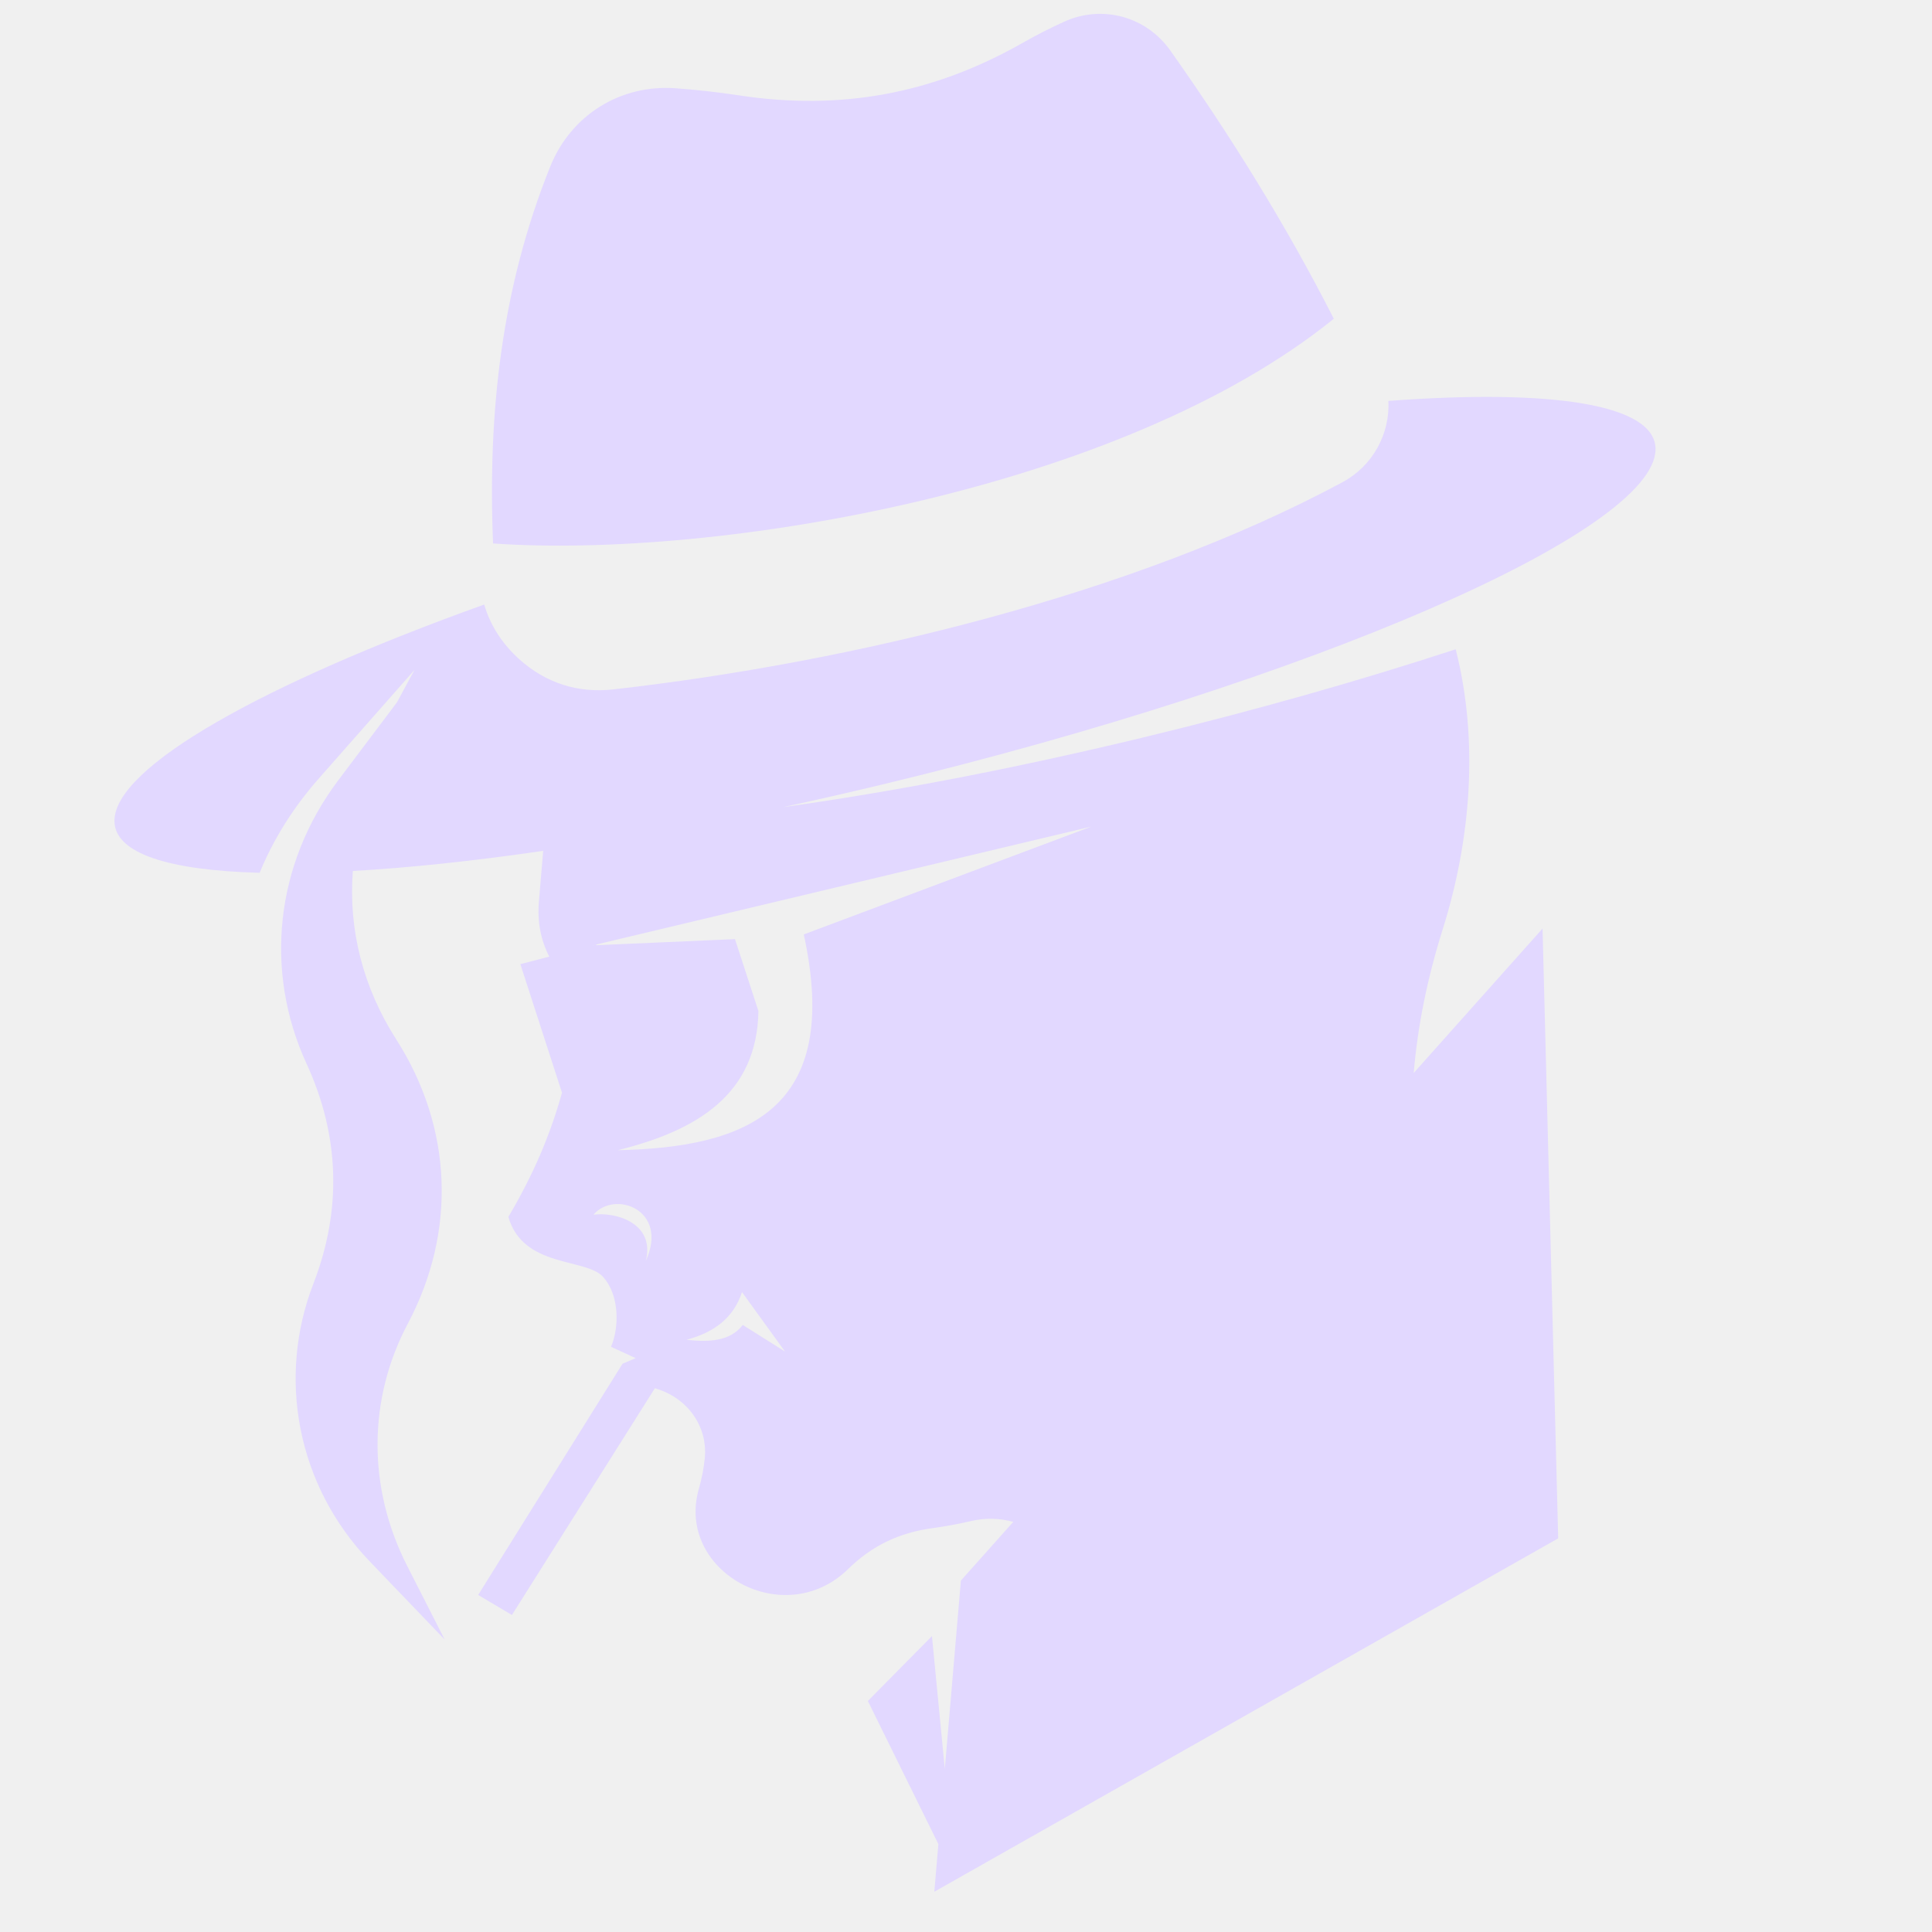
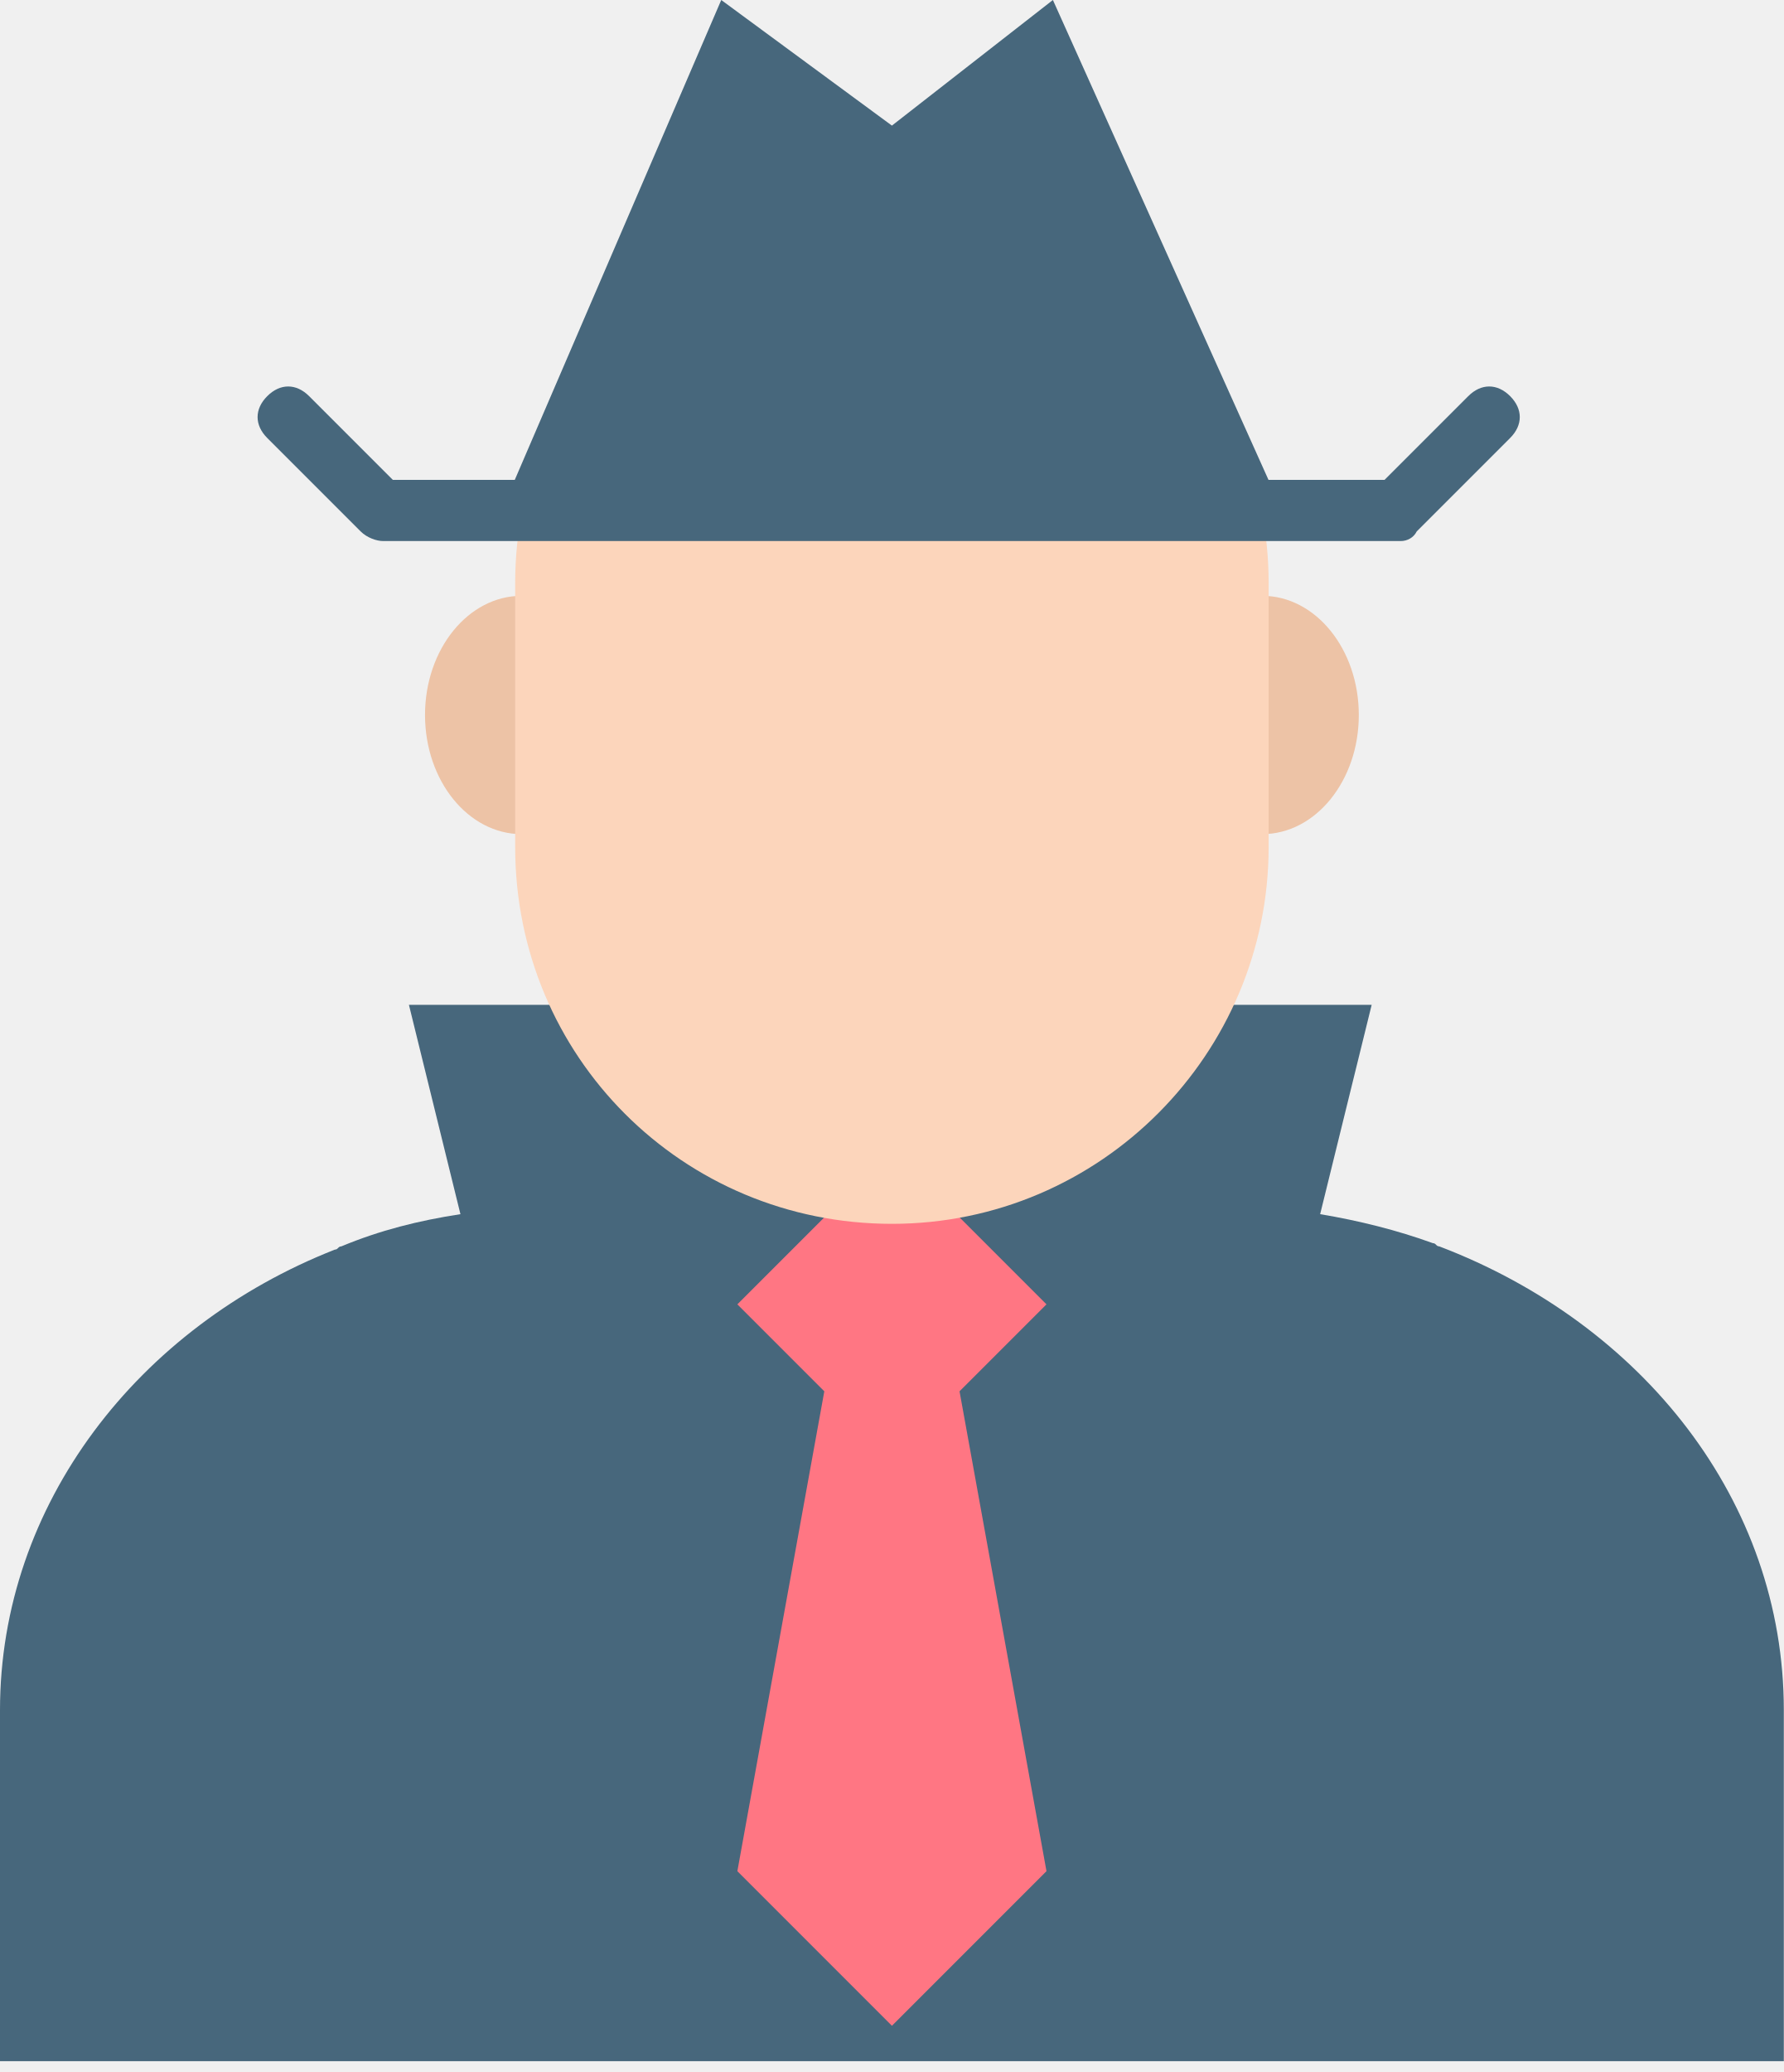
- <svg xmlns="http://www.w3.org/2000/svg" width="100mm" height="100mm" viewBox="0 0 100 100" version="1.1" id="svg5">
-   <defs id="defs2">
-     <clipPath clipPathUnits="userSpaceOnUse" id="clipPath135">
-       <rect style="fill:#ffffff;stroke-width:0.265" id="rect137" width="139.691" height="108.818" x="201.402" y="59.536" />
-     </clipPath>
-     <clipPath clipPathUnits="userSpaceOnUse" id="clipPath333">
-       <rect style="fill:#55ff99;stroke-width:0.514" id="rect335" width="111.684" height="107.811" x="229.409" y="60.543" />
-     </clipPath>
-     <clipPath clipPathUnits="userSpaceOnUse" id="clipPath4406">
-       <path d="M 0,660 H 660 V 0 H 0 Z" id="path4404" />
-     </clipPath>
-   </defs>
-   <g id="layer1" transform="translate(-52.60135,-96.0068)">
-     <g id="g4737" style="fill:#e6e6e6" transform="matrix(0.1300959,0,0,0.1300959,69.43977,114.0548)" />
-     <g id="g4739" style="fill:#e6e6e6" transform="matrix(0.1300959,0,0,0.1300959,69.43977,114.0548)" />
-     <g id="g4741" style="fill:#e6e6e6" transform="matrix(0.1300959,0,0,0.1300959,69.43977,114.0548)" />
-     <g id="g4743" style="fill:#e6e6e6" transform="matrix(0.1300959,0,0,0.1300959,69.43977,114.0548)" />
-     <g id="g4745" style="fill:#e6e6e6" transform="matrix(0.1300959,0,0,0.1300959,69.43977,114.0548)" />
-     <g id="g4747" style="fill:#e6e6e6" transform="matrix(0.1300959,0,0,0.1300959,69.43977,114.0548)" />
-     <g id="g4749" style="fill:#e6e6e6" transform="matrix(0.1300959,0,0,0.1300959,69.43977,114.0548)" />
-     <g id="g4751" style="fill:#e6e6e6" transform="matrix(0.1300959,0,0,0.1300959,69.43977,114.0548)" />
-     <g id="g4753" style="fill:#e6e6e6" transform="matrix(0.1300959,0,0,0.1300959,69.43977,114.0548)" />
-     <g id="g4755" style="fill:#e6e6e6" transform="matrix(0.1300959,0,0,0.1300959,69.43977,114.0548)" />
-     <g id="g4757" style="fill:#e6e6e6" transform="matrix(0.1300959,0,0,0.1300959,69.43977,114.0548)" />
-     <g id="g4759" style="fill:#e6e6e6" transform="matrix(0.1300959,0,0,0.1300959,69.43977,114.0548)" />
-     <g id="g4761" style="fill:#e6e6e6" transform="matrix(0.1300959,0,0,0.1300959,69.43977,114.0548)" />
-     <g id="g4763" style="fill:#e6e6e6" transform="matrix(0.1300959,0,0,0.1300959,69.43977,114.0548)" />
-     <g id="g4765" style="fill:#e6e6e6" transform="matrix(0.1300959,0,0,0.1300959,69.43977,114.0548)" />
-   </g>
-   <g id="layer2">
-     <g id="g1952" transform="matrix(0.2046768,0,0,0.2046768,1.776928,0.8442656)">
- </g>
-     <g id="g1954" transform="matrix(0.2046768,0,0,0.2046768,1.776928,0.8442656)">
- </g>
-     <g id="g1956" transform="matrix(0.2046768,0,0,0.2046768,1.776928,0.8442656)">
- </g>
-     <g id="g1958" transform="matrix(0.2046768,0,0,0.2046768,1.776928,0.8442656)">
- </g>
-     <g id="g1960" transform="matrix(0.2046768,0,0,0.2046768,1.776928,0.8442656)">
- </g>
-     <g id="g1962" transform="matrix(0.2046768,0,0,0.2046768,1.776928,0.8442656)">
- </g>
-     <g id="g1964" transform="matrix(0.2046768,0,0,0.2046768,1.776928,0.8442656)">
- </g>
-     <g id="g1966" transform="matrix(0.2046768,0,0,0.2046768,1.776928,0.8442656)">
- </g>
-     <g id="g1968" transform="matrix(0.2046768,0,0,0.2046768,1.776928,0.8442656)">
- </g>
-     <g id="g1970" transform="matrix(0.2046768,0,0,0.2046768,1.776928,0.8442656)">
- </g>
-     <g id="g1972" transform="matrix(0.2046768,0,0,0.2046768,1.776928,0.8442656)">
- </g>
-     <g id="g1974" transform="matrix(0.2046768,0,0,0.2046768,1.776928,0.8442656)">
- </g>
-     <g id="g1976" transform="matrix(0.2046768,0,0,0.2046768,1.776928,0.8442656)">
- </g>
-     <g id="g1978" transform="matrix(0.2046768,0,0,0.2046768,1.776928,0.8442656)">
- </g>
-     <g id="g1980" transform="matrix(0.2046768,0,0,0.2046768,1.776928,0.8442656)">
- </g>
-     <g id="g4398" transform="matrix(0.3527778,0,0,-0.3527778,-81.78214,206.8213)">
-       <path d="m 318.895,408.041 c 3.193,0.439 9.081,-1.186 7.685,-6.768 3.42,7.506 -4.581,10.416 -7.685,6.768 m 13.649,-18.353 c 3.364,-0.373 6.426,-0.204 8.259,2.179 2.065,-1.299 4.13,-2.6 6.194,-3.9 -2.102,2.906 -4.205,5.812 -6.308,8.718 -1.235,-3.813 -4.157,-5.937 -8.145,-6.997 m -13.249,57.993 0.022,-0.098 20.342,0.894 c 1.147,-3.517 2.294,-7.036 3.441,-10.553 -0.19,-12.089 -8.828,-17.509 -20.647,-20.418 18.877,0.411 32.935,5.818 27.3,31.659 14.071,5.276 28.142,10.553 42.213,15.829 z m -0.464,-0.12 0.462,0.12 -0.511,-0.122 z m -21.765,-101.85 -10.997,11.464 c -10.708,11.157 -13.587,27.003 -8.268,40.737 4.2,10.846 3.865,21.713 -0.998,32.28 -6.233,13.545 -4.653,29.229 4.653,41.591 l 8.603,11.428 2.571,4.754 -14.057,-15.952 c -3.771,-4.278 -6.666,-8.957 -8.656,-13.806 -13.401,0.357 -21.301,2.858 -21.301,7.622 0,7.9 21.72,20.059 54.249,31.739 0.893,-3.043 2.618,-5.743 5.139,-8.015 3.899,-3.511 8.616,-5.025 13.83,-4.435 34.638,3.919 76.178,13.857 106.943,30.388 4.494,2.415 6.992,7.122 6.751,11.937 24.003,1.785 39.196,-0.473 39.196,-7.08 0,-12.062 -50.615,-34.049 -113.055,-49.107 -5.059,-1.22 -10.038,-2.356 -14.922,-3.409 15.744,2.19 33.685,5.606 52.73,10.2 16.354,3.944 31.892,8.364 45.927,12.956 3.455,-13.611 2.17,-28.141 -1.911,-41.107 -2.248,-7.138 -3.664,-14.128 -4.25,-21.06 l 18.904,21.19 2.294,-89.472 -91.535,-51.847 0.597,6.988 -10.346,21.001 9.405,9.52 1.883,-19.49 2.361,27.635 7.685,8.615 c -1.948,0.54 -4.053,0.614 -6.156,0.127 -1.89,-0.437 -3.805,-0.792 -5.737,-1.055 -4.891,-0.67 -8.885,-2.608 -12.312,-5.971 -9.422,-9.25 -25.39,-0.356 -21.923,11.768 0.443,1.548 0.732,3.041 0.87,4.528 0.429,4.634 -2.545,8.809 -7.252,10.185 l -0.075,0.022 -20.973,-33.268 -4.955,2.937 21.19,33.939 1.93,0.804 -3.63,1.67 c 1.168,2.664 1.346,7.488 -1.177,10.27 -2.522,2.785 -11.707,1.257 -13.88,8.783 3.624,6.161 6.044,11.745 7.87,18.219 l -6.109,18.873 4.241,1.097 c -1.266,2.478 -1.768,5.155 -1.522,8.082 l 0.628,7.439 c -10.296,-1.498 -19.702,-2.486 -27.926,-2.952 -0.659,-8.589 1.491,-17.085 6.36,-24.698 8.271,-12.931 8.891,-28.175 1.696,-41.738 -5.799,-10.93 -5.99,-23.928 -0.086,-35.518 z m 130.457,193.788 c -7.154,14.045 -15.349,27.135 -23.993,39.358 -3.546,5.016 -10.008,6.762 -15.599,4.214 -2.043,-0.931 -4.064,-1.957 -6.057,-3.092 -13.139,-7.472 -26.659,-9.977 -41.602,-7.71 -3.107,0.472 -6.218,0.824 -9.333,1.047 -8.107,0.585 -15.352,-3.942 -18.383,-11.484 -7.149,-17.789 -9.178,-36.038 -8.391,-55.304 32.714,-2.29 92.127,7.693 123.358,32.971" style="fill:#e2d8ff;fill-opacity:1.0;fill-rule:evenodd;stroke:none;stroke-width:0.462" id="path4500" />
-     </g>
-   </g>
+ <svg xmlns="http://www.w3.org/2000/svg" width="124" height="144" viewBox="0 0 124 144" fill="none">
+   <path d="M124 118.852V143.249H0V118.852C0 104.527 9.625 92.216 23.278 86.845C23.502 86.845 23.502 86.621 23.726 86.621C26.412 85.502 29.098 84.83 32.007 84.382L28.426 69.834H95.35L91.769 84.382C94.455 84.83 97.141 85.502 99.603 86.397C99.827 86.397 99.827 86.621 100.051 86.621C114.152 91.993 124 104.303 124 118.852Z" fill="#47677C" />
+   <path d="M66.701 96.693L72.745 130.043L62.001 140.787L51.257 130.043L57.301 96.693L51.257 90.65L62.001 79.906L72.745 90.65L66.701 96.693Z" fill="#FF7683" />
+   <path d="M36.26 57.971C39.969 57.971 42.975 54.263 42.975 49.69C42.975 45.116 39.969 41.408 36.26 41.408C32.552 41.408 29.545 45.116 29.545 49.69C29.545 54.263 32.552 57.971 36.26 57.971Z" fill="#EDC3A6" />
+   <path d="M87.741 57.971C91.449 57.971 94.456 54.263 94.456 49.69C94.456 45.116 91.449 41.408 87.741 41.408C84.032 41.408 81.026 45.116 81.026 49.69C81.026 54.263 84.032 57.971 87.741 57.971Z" fill="#EDC3A6" />
+   <path d="M88.188 40.513V58.867C88.188 73.191 76.549 85.054 62 85.054C47.452 85.054 35.812 73.415 35.812 58.867V40.513C35.812 26.188 47.452 14.325 62 14.325C69.163 14.325 75.654 17.235 80.578 21.935C85.278 26.859 88.188 33.35 88.188 40.513Z" fill="#FCD5BB" />
+   <path d="M50.137 0L62 8.729L73.191 0L89.083 35.365H34.917L50.137 0Z" fill="#47677C" />
+   <path d="M97.365 37.603H26.636C26.188 37.603 25.516 37.379 25.069 36.931L18.578 30.44C17.682 29.545 17.682 28.426 18.578 27.531C19.473 26.635 20.592 26.635 21.488 27.531L27.307 33.35H96.246L102.065 27.531C102.96 26.635 104.08 26.635 104.975 27.531C105.87 28.426 105.87 29.545 104.975 30.44L98.484 36.931C98.26 37.379 97.812 37.603 97.365 37.603Z" fill="#47677C" />
</svg>
